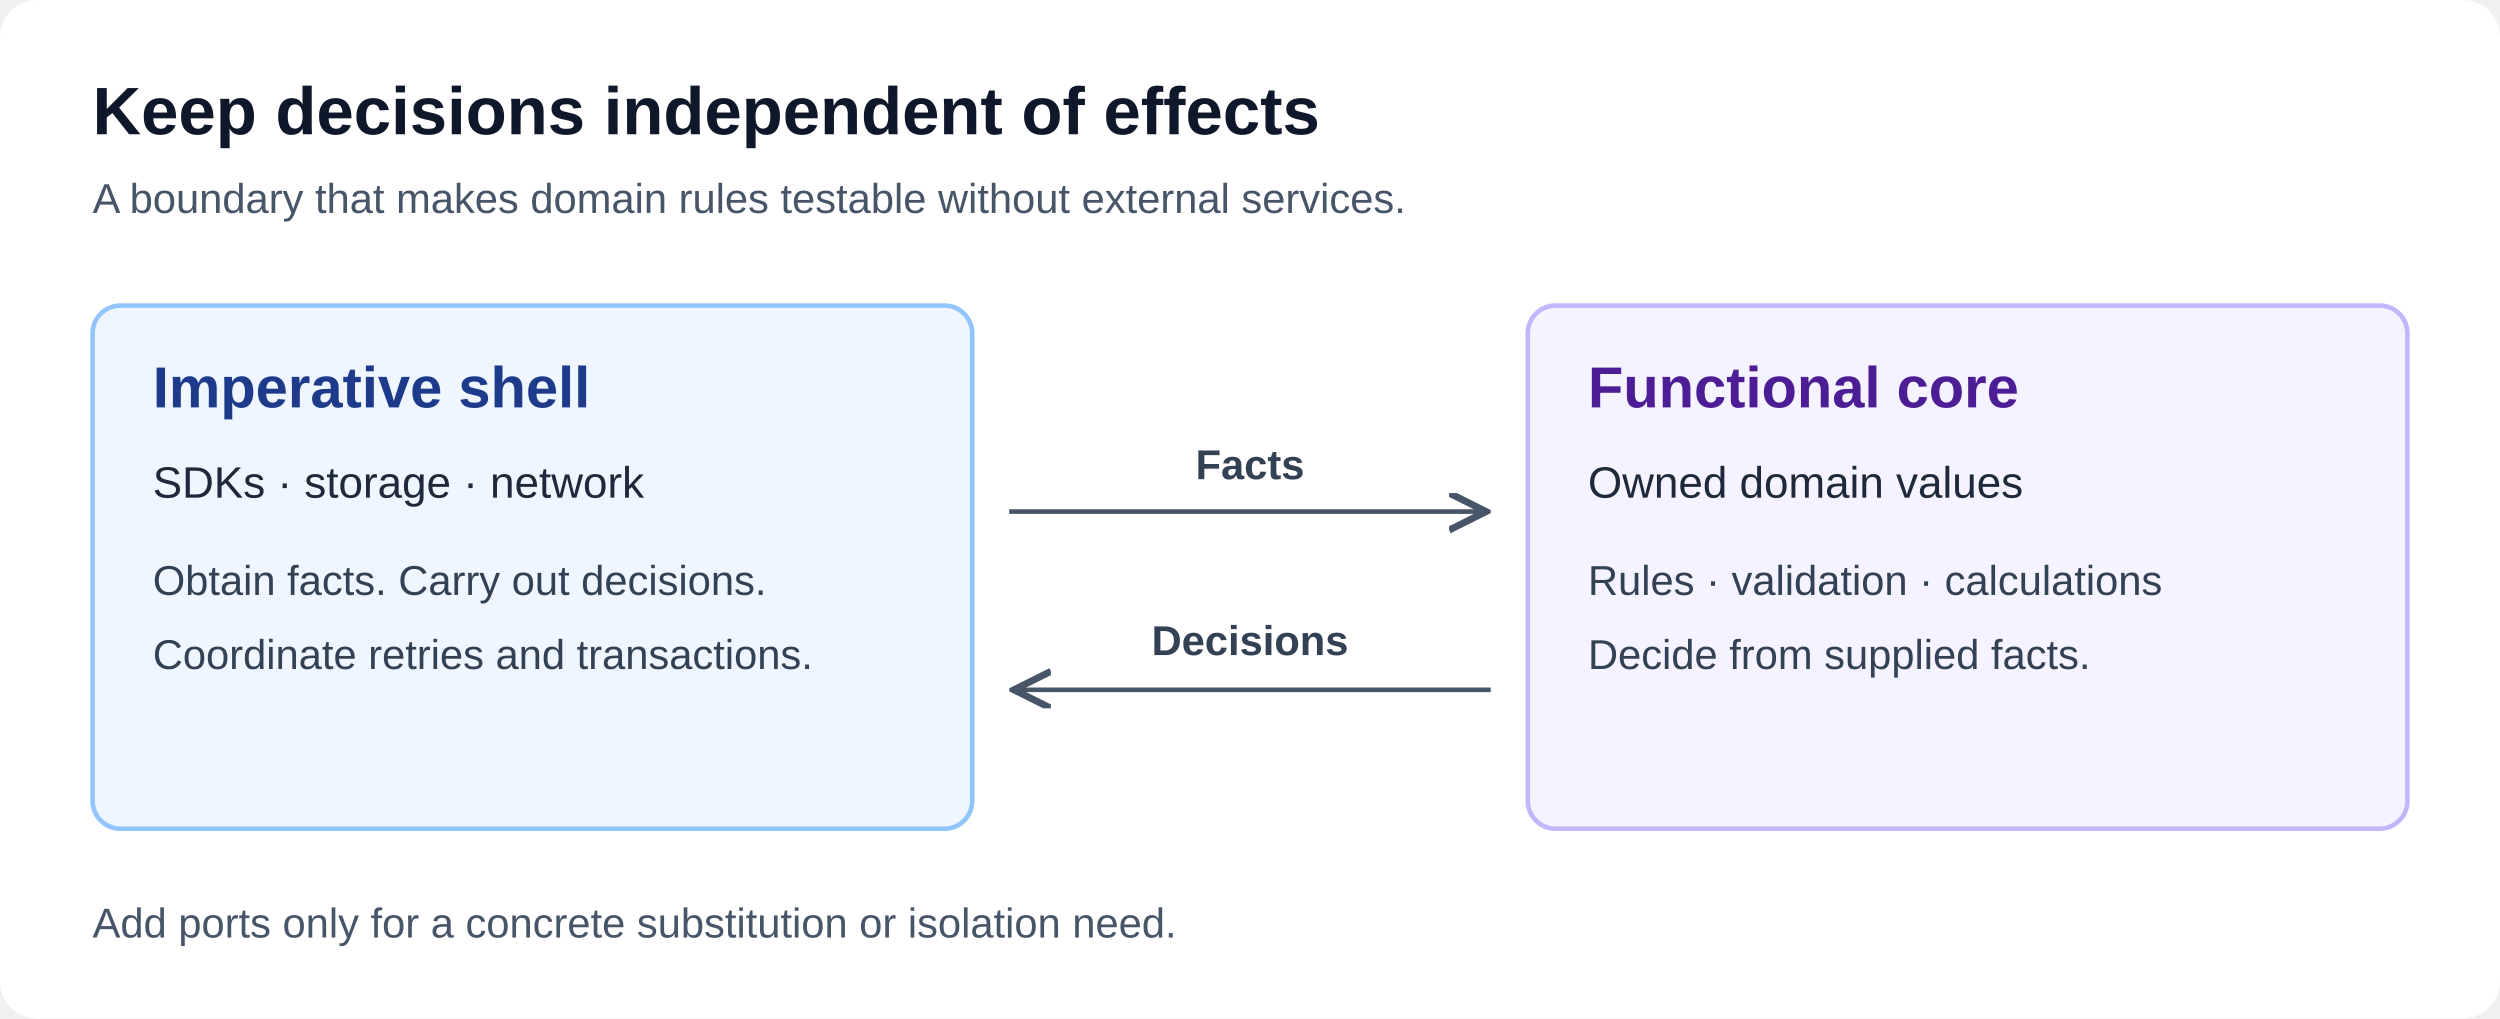
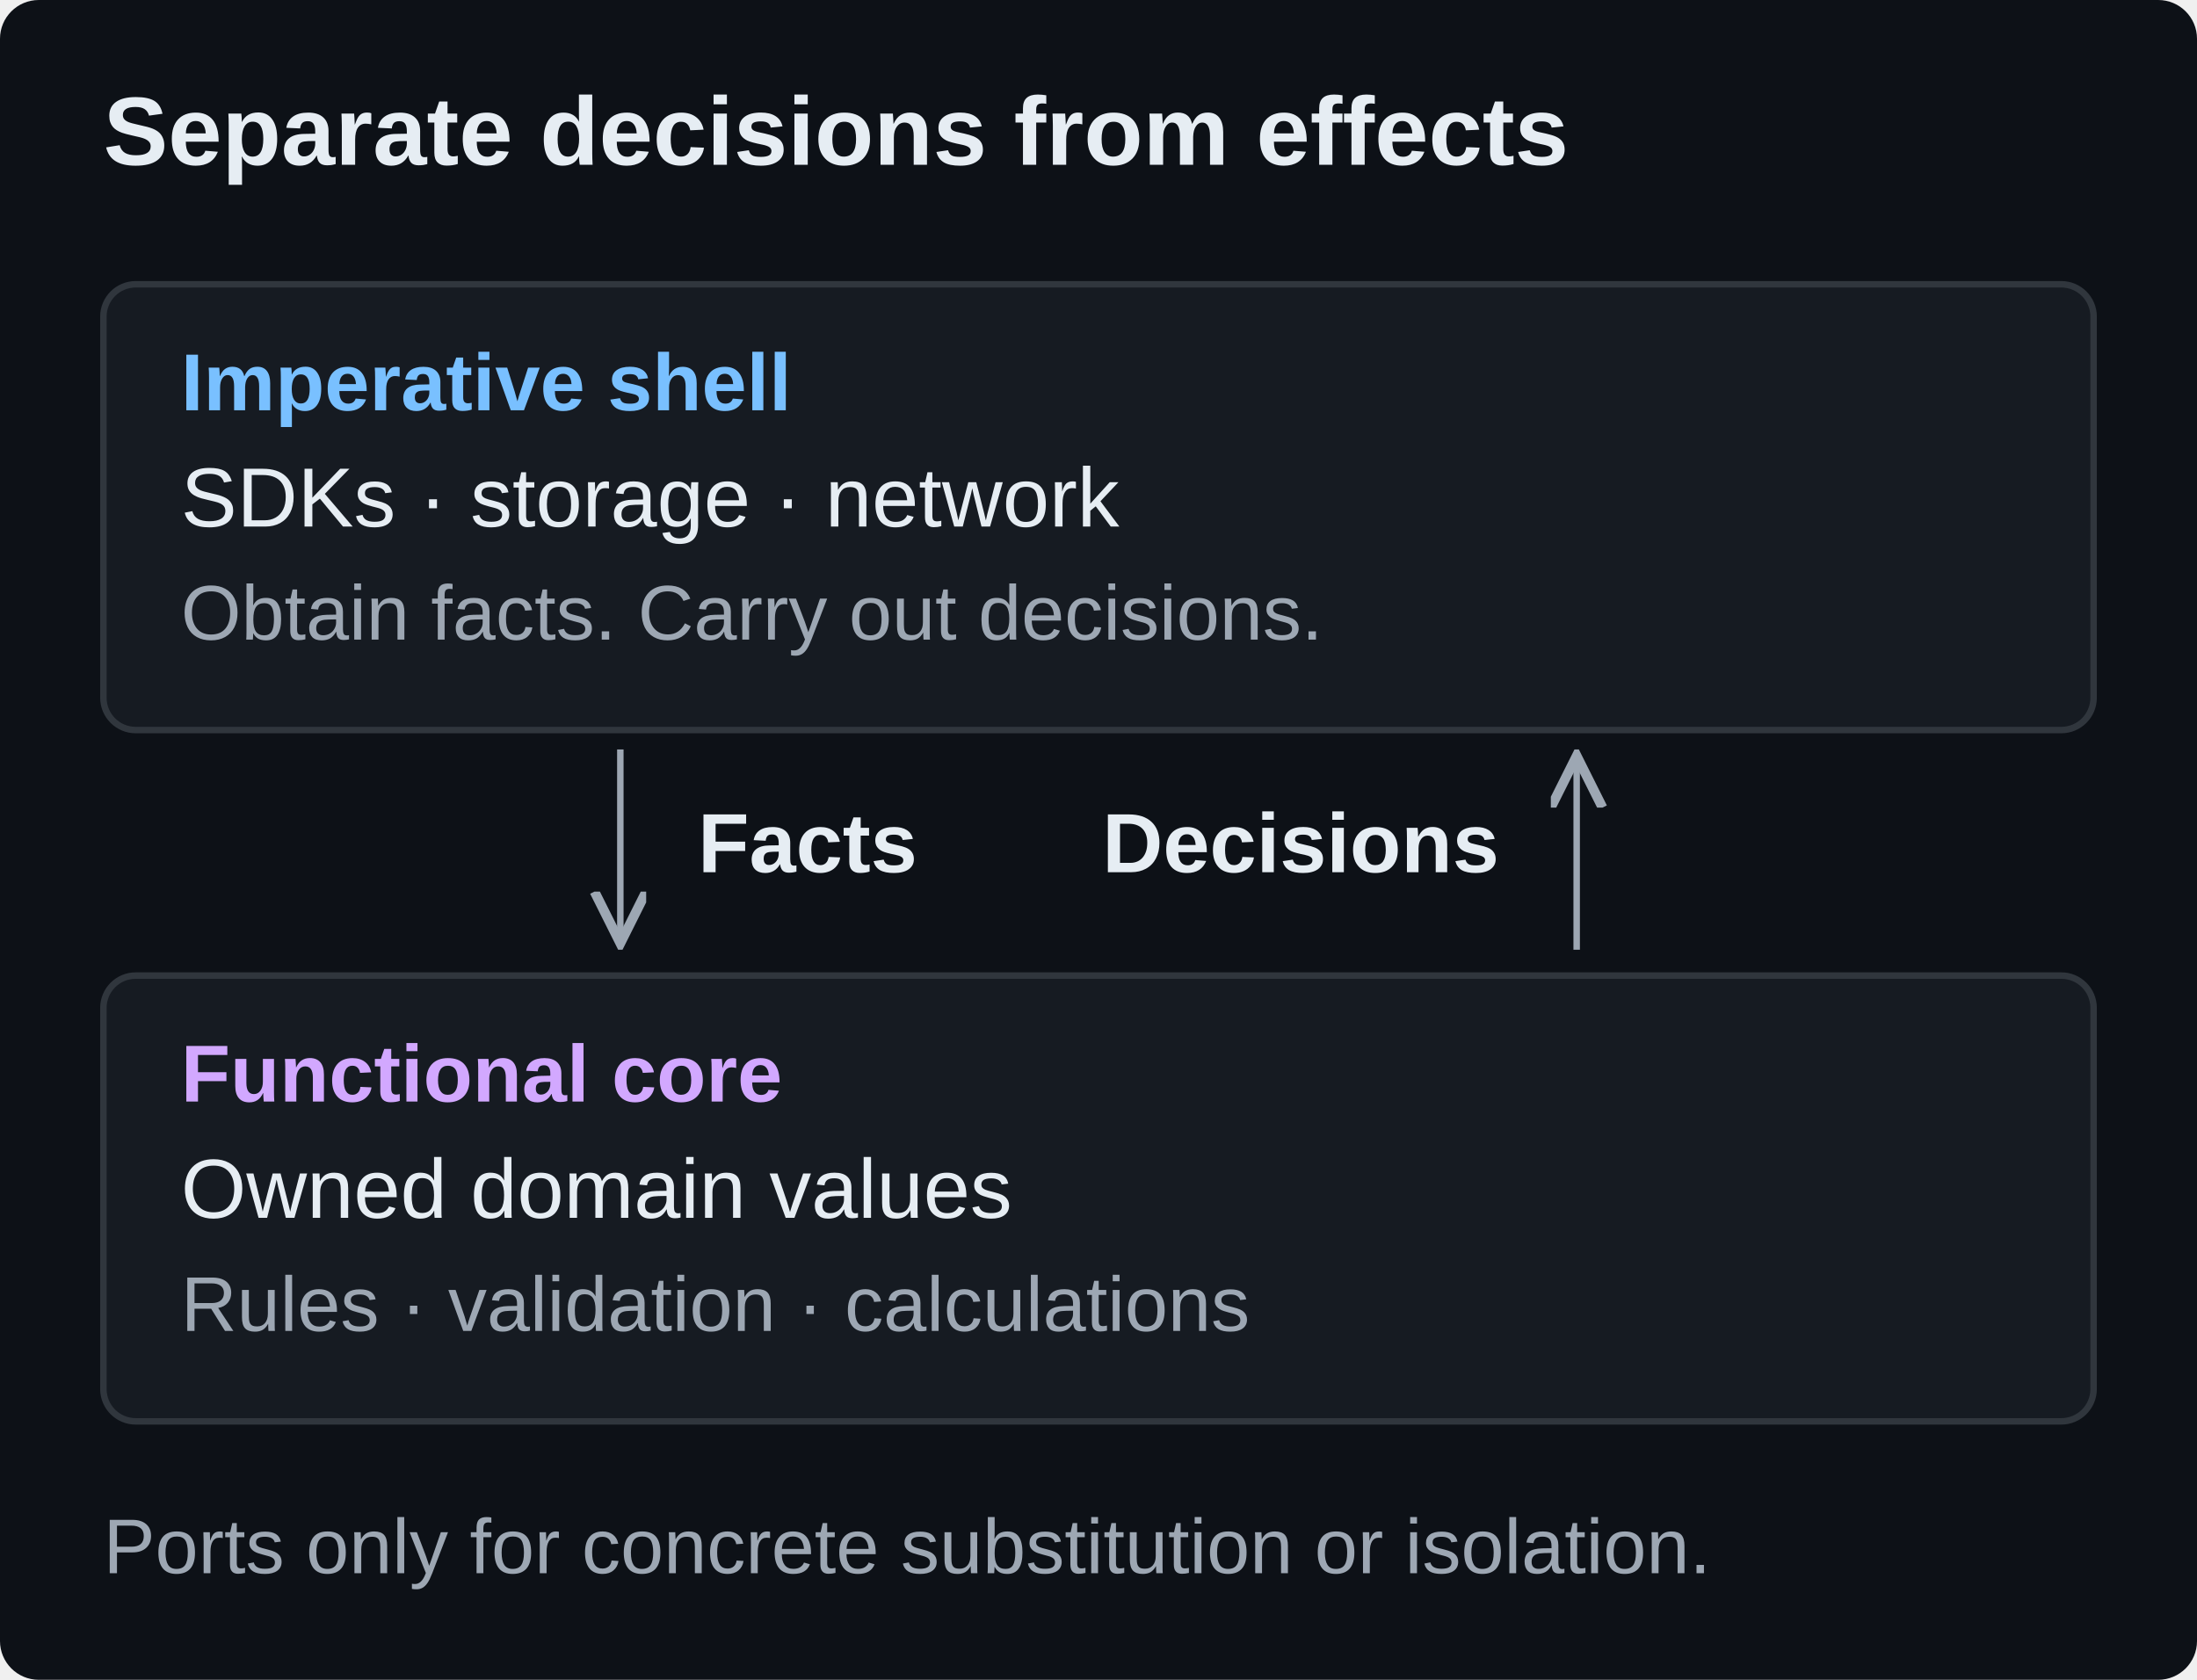
- <svg xmlns="http://www.w3.org/2000/svg" width="1080" height="440" viewBox="0 0 1080 440" role="img" aria-labelledby="title description">
+ <svg xmlns="http://www.w3.org/2000/svg" width="680" height="520" viewBox="0 0 680 520" role="img" aria-labelledby="title description">
  <defs>
    <marker id="arrow" markerWidth="9" markerHeight="9" refX="8" refY="4" orient="auto">
-       <path d="M0 0 L8 4 L0 8" fill="none" stroke="#475569" stroke-width="1.5" />
+       <path d="M0 0 L8 4 L0 8" fill="none" stroke="#9da7b3" stroke-width="1.5" />
    </marker>
  </defs>
-   <rect width="1080" height="440" rx="16" fill="#ffffff" />
+   <rect width="680" height="520" rx="12" fill="#0d1117" />
  <g font-family="Arial, Helvetica, sans-serif">
-     <text x="40" y="58" font-size="29" font-weight="700" fill="#0f172a">Keep decisions independent of effects</text>
-     <text x="40" y="92" font-size="18" fill="#475569">A boundary that makes domain rules testable without external services.</text>
-     <rect x="40" y="132" width="380" height="226" rx="12" fill="#eff6ff" stroke="#93c5fd" stroke-width="2" />
-     <text x="66" y="176" font-size="25" font-weight="700" fill="#1e3a8a">Imperative shell</text>
-     <text x="66" y="215" font-size="19" fill="#1e293b">SDKs · storage · network</text>
-     <text x="66" y="257" font-size="18" fill="#334155">Obtain facts. Carry out decisions.</text>
-     <text x="66" y="289" font-size="18" fill="#334155">Coordinate retries and transactions.</text>
-     <rect x="660" y="132" width="380" height="226" rx="12" fill="#f5f3ff" stroke="#c4b5fd" stroke-width="2" />
-     <text x="686" y="176" font-size="25" font-weight="700" fill="#4c1d95">Functional core</text>
-     <text x="686" y="215" font-size="19" fill="#1e293b">Owned domain values</text>
-     <text x="686" y="257" font-size="18" fill="#334155">Rules · validation · calculations</text>
-     <text x="686" y="289" font-size="18" fill="#334155">Decide from supplied facts.</text>
-     <path d="M436 221 H642" stroke="#475569" stroke-width="2" marker-end="url(#arrow)" />
-     <text x="540" y="207" text-anchor="middle" font-size="18" font-weight="700" fill="#334155">Facts</text>
-     <path d="M644 298 H438" stroke="#475569" stroke-width="2" marker-end="url(#arrow)" />
-     <text x="540" y="283" text-anchor="middle" font-size="18" font-weight="700" fill="#334155">Decisions</text>
-     <text x="40" y="405" font-size="18" fill="#475569">Add ports only for a concrete substitution or isolation need.</text>
+     <text x="32" y="51" font-size="30" font-weight="700" fill="#e6edf3">Separate decisions from effects</text>
+     <rect x="32" y="88" width="616" height="138" rx="10" fill="#161b22" stroke="#30363d" stroke-width="2" />
+     <text x="56" y="127" font-size="25" font-weight="700" fill="#79c0ff">Imperative shell</text>
+     <text x="56" y="163" font-size="26" fill="#e6edf3">SDKs · storage · network</text>
+     <text x="56" y="198" font-size="24" fill="#9da7b3">Obtain facts. Carry out decisions.</text>
+     <path d="M192 232 V292" stroke="#9da7b3" stroke-width="2" marker-end="url(#arrow)" />
+     <text x="216" y="270" font-size="26" font-weight="700" fill="#e6edf3">Facts</text>
+     <path d="M488 294 V234" stroke="#9da7b3" stroke-width="2" marker-end="url(#arrow)" />
+     <text x="464" y="270" text-anchor="end" font-size="26" font-weight="700" fill="#e6edf3">Decisions</text>
+     <rect x="32" y="302" width="616" height="138" rx="10" fill="#161b22" stroke="#30363d" stroke-width="2" />
+     <text x="56" y="341" font-size="25" font-weight="700" fill="#d2a8ff">Functional core</text>
+     <text x="56" y="377" font-size="26" fill="#e6edf3">Owned domain values</text>
+     <text x="56" y="412" font-size="24" fill="#9da7b3">Rules · validation · calculations</text>
+     <text x="32" y="487" font-size="24" fill="#9da7b3">Ports only for concrete substitution or isolation.</text>
  </g>
</svg>
